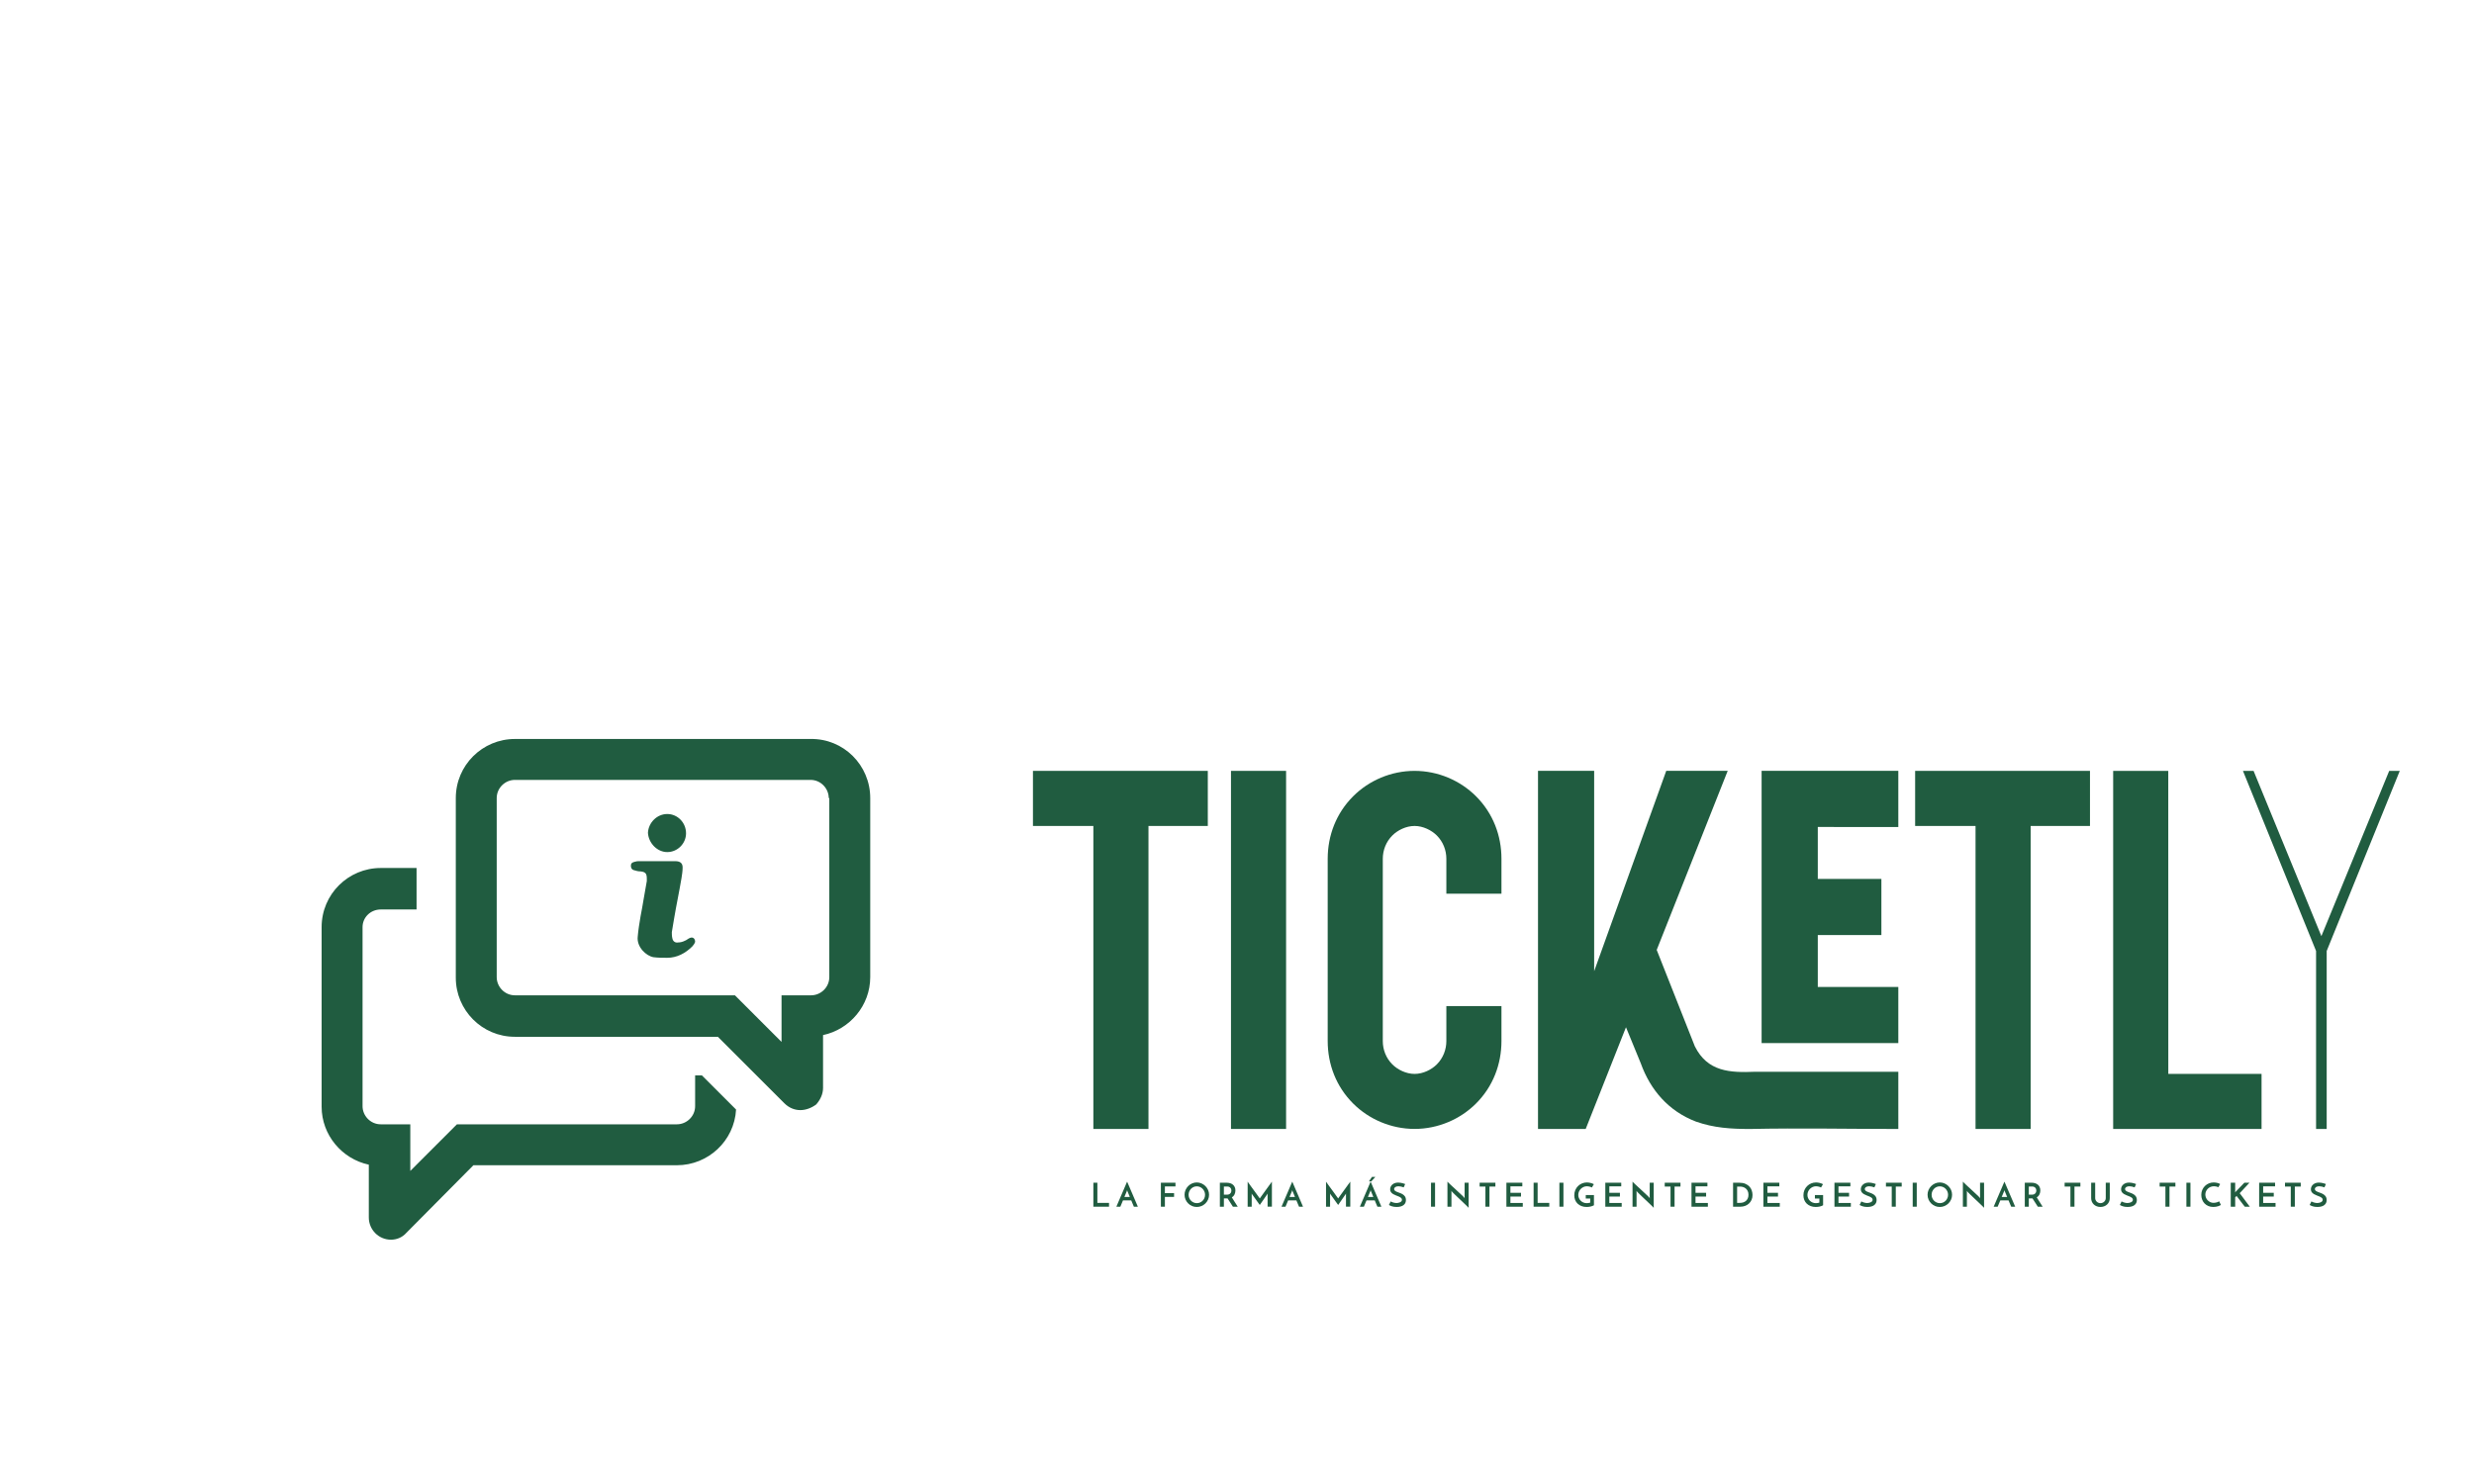
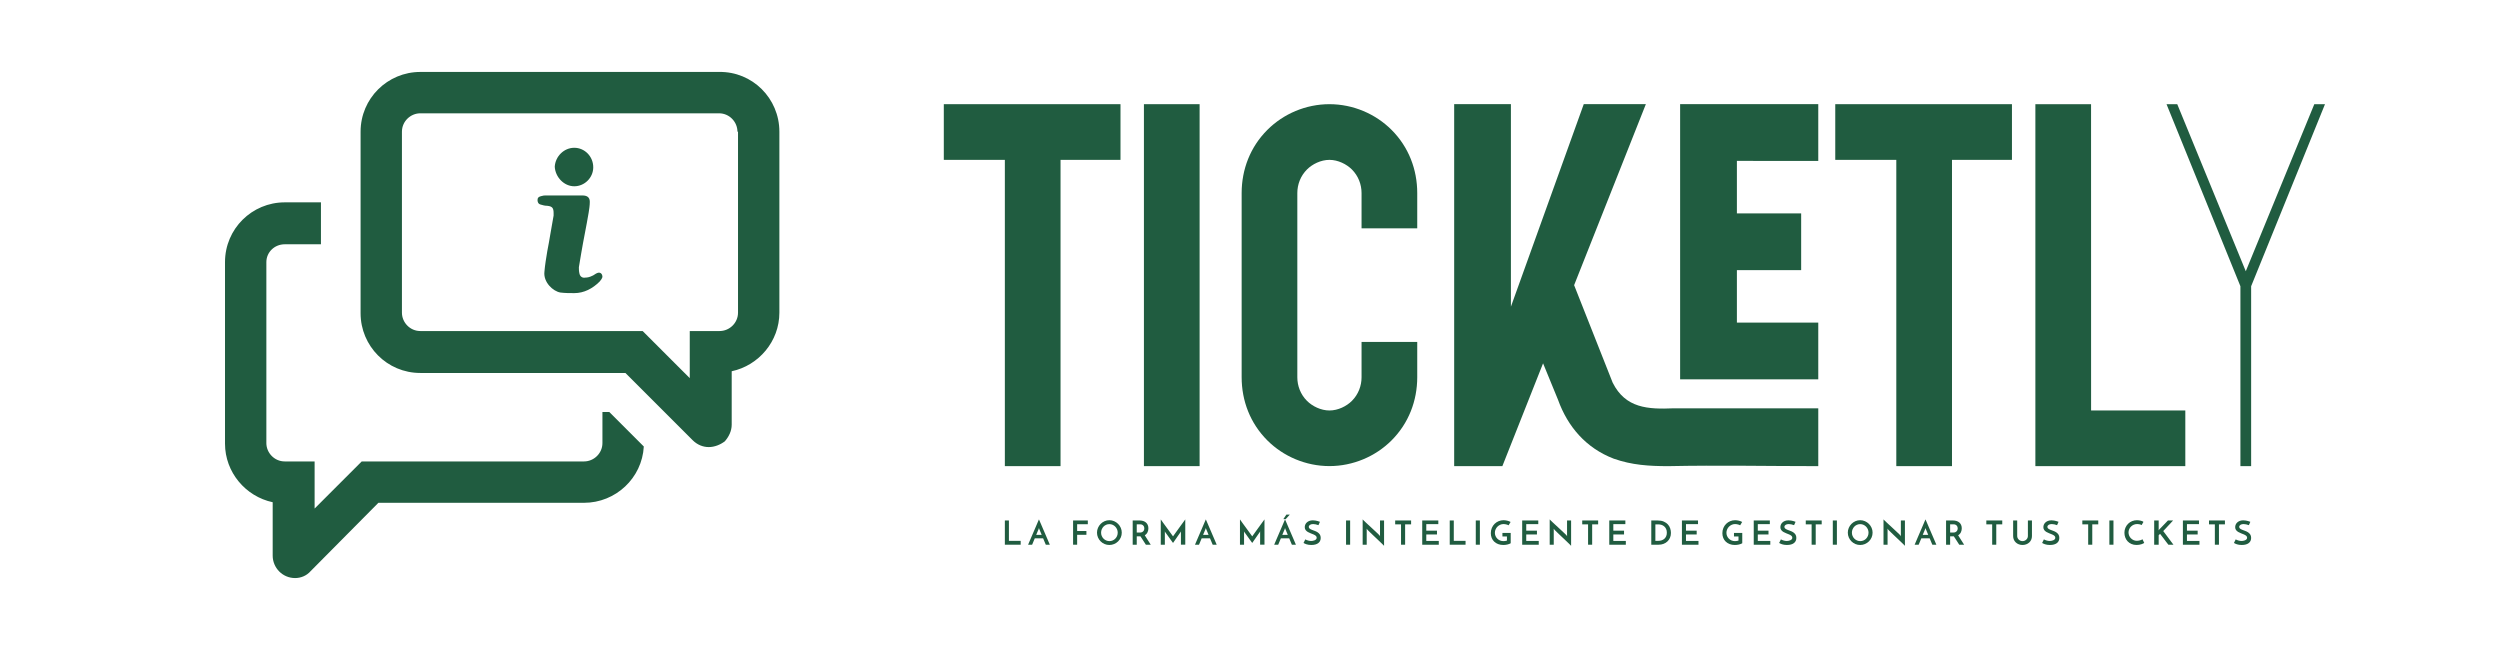
- <svg xmlns="http://www.w3.org/2000/svg" contrastcolor="ffffff" template="Default" presentation="2.5" layouttype="undefined" specialfontid="undefined" id1="955" id2="014" companyname="ticketly" companytagline="La forma más inteligente de gestionar tus tickets" version="1.1" viewBox="0 35 500 300">
+ <svg xmlns="http://www.w3.org/2000/svg" contrastcolor="ffffff" template="Default" presentation="2.5" layouttype="undefined" specialfontid="undefined" id1="955" id2="014" companyname="ticketly" companytagline="La forma más inteligente de gestionar tus tickets" version="1.1" viewBox="20 170 500 130">
  <g fill="#205c40" fill-rule="none" stroke="none" stroke-width="1" stroke-linecap="butt" stroke-linejoin="miter" stroke-miterlimit="10" stroke-dasharray="" stroke-dashoffset="0" font-family="none" font-weight="none" font-size="none" text-anchor="none" style="mix-blend-mode: normal">
    <g data-paper-data="{&quot;isGlobalGroup&quot;:true,&quot;bounds&quot;:{&quot;x&quot;:64.99999999999999,&quot;y&quot;:184.3869628380868,&quot;width&quot;:420,&quot;height&quot;:101.22607432382642}}">
      <g data-paper-data="{&quot;isSecondaryText&quot;:true}" fill-rule="nonzero">
        <path d="M220.971,278.942v-4.848h0.811v4.077h2.354v0.771z" data-paper-data="{&quot;glyphName&quot;:&quot;L&quot;,&quot;glyphIndex&quot;:0,&quot;firstGlyphOfWord&quot;:true,&quot;word&quot;:1}" />
        <path d="M229.159,278.942c-0.013,-0.031 -0.037,-0.086 -0.07,-0.166c-0.033,-0.08 -0.074,-0.177 -0.123,-0.293c-0.049,-0.115 -0.102,-0.243 -0.16,-0.382c-0.058,-0.14 -0.117,-0.285 -0.18,-0.436h-1.669l-0.532,1.277h-0.805c0.018,-0.04 0.06,-0.139 0.126,-0.296c0.067,-0.157 0.15,-0.352 0.249,-0.585c0.1,-0.233 0.211,-0.492 0.333,-0.778c0.122,-0.286 0.247,-0.577 0.376,-0.874c0.129,-0.297 0.254,-0.589 0.376,-0.874c0.122,-0.286 0.233,-0.545 0.333,-0.778c0.1,-0.233 0.183,-0.428 0.249,-0.585c0.067,-0.157 0.109,-0.256 0.126,-0.296c0.018,0.04 0.061,0.139 0.13,0.296c0.069,0.157 0.153,0.352 0.253,0.585c0.1,0.233 0.211,0.492 0.333,0.778c0.122,0.286 0.247,0.577 0.376,0.874c0.129,0.297 0.254,0.589 0.376,0.874c0.122,0.286 0.233,0.545 0.333,0.778c0.1,0.233 0.183,0.428 0.249,0.585c0.067,0.157 0.109,0.256 0.126,0.296zM227.237,276.98h1.104l-0.479,-1.157c-0.004,-0.004 -0.016,-0.034 -0.033,-0.09c-0.018,-0.055 -0.031,-0.105 -0.04,-0.15c-0.009,0.044 -0.022,0.094 -0.04,0.15c-0.018,0.055 -0.027,0.085 -0.027,0.09z" data-paper-data="{&quot;glyphName&quot;:&quot;A&quot;,&quot;glyphIndex&quot;:1,&quot;lastGlyphOfWord&quot;:true,&quot;word&quot;:1}" />
        <path d="M234.617,278.942v-4.848h2.946v0.751h-2.135v1.357h1.855v0.758h-1.855v1.982z" data-paper-data="{&quot;glyphName&quot;:&quot;F&quot;,&quot;glyphIndex&quot;:2,&quot;firstGlyphOfWord&quot;:true,&quot;word&quot;:2}" />
        <path d="M239.4,276.528c0,-0.337 0.065,-0.656 0.196,-0.958c0.131,-0.301 0.308,-0.565 0.532,-0.791c0.224,-0.226 0.485,-0.406 0.785,-0.539c0.299,-0.133 0.62,-0.2 0.961,-0.2c0.337,0 0.656,0.067 0.958,0.2c0.301,0.133 0.565,0.313 0.791,0.539c0.226,0.226 0.405,0.49 0.535,0.791c0.131,0.301 0.196,0.621 0.196,0.958c0,0.341 -0.065,0.662 -0.196,0.961c-0.131,0.299 -0.309,0.561 -0.535,0.785c-0.226,0.224 -0.49,0.4 -0.791,0.529c-0.301,0.129 -0.621,0.193 -0.958,0.193c-0.341,0 -0.662,-0.064 -0.961,-0.193c-0.299,-0.129 -0.561,-0.305 -0.785,-0.529c-0.224,-0.224 -0.401,-0.485 -0.532,-0.785c-0.131,-0.299 -0.196,-0.62 -0.196,-0.961zM240.218,276.528c0,0.235 0.043,0.456 0.13,0.662c0.086,0.206 0.206,0.386 0.359,0.539c0.153,0.153 0.33,0.274 0.532,0.362c0.202,0.089 0.42,0.133 0.655,0.133c0.226,0 0.44,-0.044 0.642,-0.133c0.202,-0.089 0.377,-0.209 0.525,-0.362c0.149,-0.153 0.266,-0.333 0.352,-0.539c0.086,-0.206 0.13,-0.427 0.13,-0.662c0,-0.235 -0.044,-0.456 -0.133,-0.662c-0.089,-0.206 -0.208,-0.387 -0.359,-0.542c-0.151,-0.155 -0.327,-0.277 -0.529,-0.366c-0.202,-0.089 -0.418,-0.133 -0.648,-0.133c-0.231,0 -0.447,0.044 -0.648,0.133c-0.202,0.089 -0.377,0.211 -0.525,0.366c-0.149,0.155 -0.266,0.336 -0.352,0.542c-0.086,0.206 -0.13,0.427 -0.13,0.662z" data-paper-data="{&quot;glyphName&quot;:&quot;O&quot;,&quot;glyphIndex&quot;:3,&quot;word&quot;:2}" />
        <path d="M246.538,278.942v-4.848h1.37c0.266,0 0.509,0.035 0.728,0.106c0.219,0.071 0.406,0.173 0.559,0.306c0.153,0.133 0.272,0.297 0.356,0.492c0.084,0.195 0.126,0.415 0.126,0.658c0,0.133 -0.013,0.266 -0.04,0.399c-0.027,0.133 -0.069,0.262 -0.126,0.386c-0.058,0.124 -0.133,0.238 -0.226,0.342c-0.093,0.104 -0.204,0.194 -0.333,0.269c0.098,0.155 0.193,0.307 0.286,0.456c0.093,0.149 0.187,0.298 0.283,0.449c0.095,0.151 0.194,0.306 0.296,0.466c0.102,0.16 0.213,0.333 0.333,0.519h-0.978c-0.2,-0.31 -0.388,-0.604 -0.565,-0.881c-0.177,-0.277 -0.348,-0.54 -0.512,-0.788h-0.067h-0.678v1.669zM247.349,276.508h0.652c0.168,0 0.308,-0.029 0.419,-0.086c0.111,-0.058 0.2,-0.127 0.266,-0.209c0.067,-0.082 0.113,-0.171 0.14,-0.266c0.027,-0.095 0.04,-0.183 0.04,-0.263c0,-0.075 -0.012,-0.161 -0.037,-0.256c-0.024,-0.095 -0.069,-0.185 -0.133,-0.269c-0.064,-0.084 -0.152,-0.155 -0.263,-0.213c-0.111,-0.058 -0.253,-0.086 -0.426,-0.086h-0.658z" data-paper-data="{&quot;glyphName&quot;:&quot;R&quot;,&quot;glyphIndex&quot;:4,&quot;word&quot;:2}" />
        <path d="M252.153,273.881c0.022,0.031 0.071,0.101 0.146,0.209c0.075,0.109 0.17,0.242 0.283,0.399c0.113,0.157 0.239,0.331 0.379,0.522c0.14,0.191 0.282,0.385 0.426,0.582c0.144,0.197 0.285,0.39 0.422,0.579c0.137,0.188 0.262,0.36 0.372,0.515c0.111,0.155 0.205,0.285 0.283,0.389c0.078,0.104 0.125,0.17 0.143,0.196c0.009,-0.013 0.049,-0.07 0.12,-0.17c0.071,-0.1 0.161,-0.225 0.269,-0.376c0.109,-0.151 0.232,-0.323 0.369,-0.515c0.137,-0.193 0.279,-0.389 0.426,-0.589c0.146,-0.2 0.289,-0.397 0.429,-0.592c0.14,-0.195 0.268,-0.372 0.386,-0.532c0.117,-0.16 0.216,-0.295 0.296,-0.406c0.08,-0.111 0.131,-0.182 0.153,-0.213v5.061h-0.871v-2.474c0,-0.035 0.004,-0.073 0.013,-0.113c0.009,-0.04 0.013,-0.064 0.013,-0.073l-1.603,2.308c-0.022,-0.027 -0.076,-0.1 -0.163,-0.219c-0.086,-0.12 -0.19,-0.262 -0.309,-0.426c-0.12,-0.164 -0.246,-0.34 -0.379,-0.529c-0.133,-0.188 -0.258,-0.364 -0.376,-0.525c-0.117,-0.162 -0.217,-0.299 -0.299,-0.412c-0.082,-0.113 -0.127,-0.178 -0.136,-0.196c0,0.009 0.004,0.033 0.013,0.073c0.009,0.04 0.013,0.078 0.013,0.113v2.474h-0.818z" data-paper-data="{&quot;glyphName&quot;:&quot;M&quot;,&quot;glyphIndex&quot;:5,&quot;word&quot;:2}" />
        <path d="M262.536,278.942c-0.013,-0.031 -0.037,-0.086 -0.07,-0.166c-0.033,-0.08 -0.074,-0.177 -0.123,-0.293c-0.049,-0.115 -0.102,-0.243 -0.16,-0.382c-0.058,-0.14 -0.117,-0.285 -0.18,-0.436h-1.669l-0.532,1.277h-0.805c0.018,-0.04 0.06,-0.139 0.126,-0.296c0.067,-0.157 0.15,-0.352 0.249,-0.585c0.1,-0.233 0.211,-0.492 0.333,-0.778c0.122,-0.286 0.247,-0.577 0.376,-0.874c0.129,-0.297 0.254,-0.589 0.376,-0.874c0.122,-0.286 0.233,-0.545 0.333,-0.778c0.1,-0.233 0.183,-0.428 0.249,-0.585c0.067,-0.157 0.109,-0.256 0.126,-0.296c0.018,0.04 0.061,0.139 0.13,0.296c0.069,0.157 0.153,0.352 0.253,0.585c0.1,0.233 0.211,0.492 0.333,0.778c0.122,0.286 0.247,0.577 0.376,0.874c0.129,0.297 0.254,0.589 0.376,0.874c0.122,0.286 0.233,0.545 0.333,0.778c0.1,0.233 0.183,0.428 0.249,0.585c0.067,0.157 0.109,0.256 0.126,0.296zM260.614,276.98h1.104l-0.479,-1.157c-0.004,-0.004 -0.016,-0.034 -0.033,-0.09c-0.018,-0.055 -0.031,-0.105 -0.04,-0.15c-0.009,0.044 -0.022,0.094 -0.04,0.15c-0.018,0.055 -0.027,0.085 -0.027,0.09z" data-paper-data="{&quot;glyphName&quot;:&quot;A&quot;,&quot;glyphIndex&quot;:6,&quot;lastGlyphOfWord&quot;:true,&quot;word&quot;:2}" />
        <path d="M267.993,273.881c0.022,0.031 0.071,0.101 0.146,0.209c0.075,0.109 0.17,0.242 0.283,0.399c0.113,0.157 0.239,0.331 0.379,0.522c0.14,0.191 0.282,0.385 0.426,0.582c0.144,0.197 0.285,0.39 0.422,0.579c0.137,0.188 0.262,0.36 0.372,0.515c0.111,0.155 0.205,0.285 0.283,0.389c0.078,0.104 0.125,0.17 0.143,0.196c0.009,-0.013 0.049,-0.07 0.12,-0.17c0.071,-0.1 0.161,-0.225 0.269,-0.376c0.109,-0.151 0.232,-0.323 0.369,-0.515c0.137,-0.193 0.279,-0.389 0.426,-0.589c0.146,-0.2 0.289,-0.397 0.429,-0.592c0.14,-0.195 0.268,-0.372 0.386,-0.532c0.117,-0.16 0.216,-0.295 0.296,-0.406c0.08,-0.111 0.131,-0.182 0.153,-0.213v5.061h-0.871v-2.474c0,-0.035 0.004,-0.073 0.013,-0.113c0.009,-0.04 0.013,-0.064 0.013,-0.073l-1.603,2.308c-0.022,-0.027 -0.076,-0.1 -0.163,-0.219c-0.086,-0.12 -0.19,-0.262 -0.309,-0.426c-0.12,-0.164 -0.246,-0.34 -0.379,-0.529c-0.133,-0.188 -0.258,-0.364 -0.376,-0.525c-0.117,-0.162 -0.217,-0.299 -0.299,-0.412c-0.082,-0.113 -0.127,-0.178 -0.136,-0.196c0,0.009 0.004,0.033 0.013,0.073c0.009,0.04 0.013,0.078 0.013,0.113v2.474h-0.818z" data-paper-data="{&quot;glyphName&quot;:&quot;M&quot;,&quot;glyphIndex&quot;:7,&quot;firstGlyphOfWord&quot;:true,&quot;word&quot;:3}" />
        <path d="M279.181,278.942c-0.018,-0.04 -0.06,-0.139 -0.126,-0.296c-0.067,-0.157 -0.15,-0.352 -0.249,-0.585c-0.1,-0.233 -0.211,-0.492 -0.333,-0.778c-0.122,-0.286 -0.247,-0.577 -0.376,-0.874c-0.129,-0.297 -0.254,-0.589 -0.376,-0.874c-0.122,-0.286 -0.233,-0.545 -0.333,-0.778c-0.1,-0.233 -0.184,-0.428 -0.253,-0.585c-0.069,-0.157 -0.112,-0.256 -0.13,-0.296c-0.018,0.04 -0.06,0.139 -0.126,0.296c-0.067,0.157 -0.15,0.352 -0.249,0.585c-0.1,0.233 -0.211,0.492 -0.333,0.778c-0.122,0.286 -0.247,0.577 -0.376,0.874c-0.129,0.297 -0.254,0.589 -0.376,0.874c-0.122,0.286 -0.233,0.545 -0.333,0.778c-0.1,0.233 -0.183,0.428 -0.249,0.585c-0.067,0.157 -0.109,0.256 -0.126,0.296h0.805l0.532,-1.277h1.669c0.062,0.151 0.122,0.296 0.18,0.436c0.058,0.14 0.111,0.267 0.16,0.382c0.049,0.115 0.09,0.213 0.123,0.293c0.033,0.08 0.057,0.135 0.07,0.166zM276.94,275.823c0,-0.004 0.009,-0.034 0.027,-0.09c0.018,-0.055 0.031,-0.105 0.04,-0.15c0.009,0.044 0.022,0.094 0.04,0.15c0.018,0.055 0.029,0.085 0.033,0.09l0.479,1.157h-1.104zM276.667,273.821c0.102,-0.146 0.203,-0.295 0.303,-0.446c0.1,-0.151 0.201,-0.301 0.303,-0.452h0.685c-0.133,0.151 -0.268,0.301 -0.406,0.452c-0.137,0.151 -0.275,0.299 -0.412,0.446z" data-paper-data="{&quot;glyphName&quot;:&quot;Á&quot;,&quot;glyphIndex&quot;:8,&quot;word&quot;:3}" />
        <path d="M283.985,274.367l-0.293,0.665c-0.186,-0.067 -0.37,-0.12 -0.552,-0.16c-0.182,-0.04 -0.35,-0.06 -0.505,-0.06c-0.27,0 -0.484,0.053 -0.642,0.16c-0.157,0.106 -0.236,0.242 -0.236,0.406c0,0.142 0.059,0.257 0.176,0.346c0.117,0.089 0.265,0.168 0.442,0.239c0.177,0.071 0.369,0.143 0.575,0.216c0.206,0.073 0.398,0.167 0.575,0.283c0.177,0.115 0.325,0.262 0.442,0.439c0.117,0.177 0.176,0.403 0.176,0.678c0,0.213 -0.039,0.406 -0.116,0.579c-0.078,0.173 -0.194,0.321 -0.349,0.446c-0.155,0.124 -0.351,0.221 -0.589,0.289c-0.237,0.069 -0.515,0.103 -0.835,0.103c-0.195,0 -0.372,-0.013 -0.532,-0.04c-0.16,-0.027 -0.303,-0.06 -0.429,-0.1c-0.126,-0.04 -0.238,-0.083 -0.336,-0.13c-0.098,-0.047 -0.182,-0.092 -0.253,-0.136l0.352,-0.712c0.186,0.102 0.386,0.181 0.599,0.236c0.213,0.055 0.401,0.083 0.565,0.083c0.08,0 0.183,-0.009 0.309,-0.027c0.126,-0.018 0.249,-0.051 0.369,-0.1c0.12,-0.049 0.223,-0.115 0.309,-0.2c0.086,-0.084 0.13,-0.193 0.13,-0.326c0,-0.155 -0.059,-0.283 -0.176,-0.382c-0.117,-0.1 -0.265,-0.188 -0.442,-0.266c-0.177,-0.078 -0.369,-0.154 -0.575,-0.229c-0.206,-0.075 -0.398,-0.165 -0.575,-0.269c-0.177,-0.104 -0.325,-0.233 -0.442,-0.386c-0.117,-0.153 -0.176,-0.347 -0.176,-0.582c0,-0.168 0.033,-0.334 0.1,-0.495c0.067,-0.162 0.167,-0.307 0.303,-0.436c0.135,-0.129 0.304,-0.233 0.505,-0.313c0.202,-0.08 0.44,-0.12 0.715,-0.12c0.173,0 0.34,0.014 0.502,0.043c0.162,0.029 0.307,0.061 0.436,0.096c0.129,0.035 0.235,0.07 0.319,0.103c0.084,0.033 0.135,0.052 0.153,0.057z" data-paper-data="{&quot;glyphName&quot;:&quot;S&quot;,&quot;glyphIndex&quot;:9,&quot;lastGlyphOfWord&quot;:true,&quot;word&quot;:3}" />
        <path d="M289.209,274.094h0.818v4.848h-0.818z" data-paper-data="{&quot;glyphName&quot;:&quot;I&quot;,&quot;glyphIndex&quot;:10,&quot;firstGlyphOfWord&quot;:true,&quot;word&quot;:4}" />
        <path d="M296.813,274.094v5.074c-0.031,-0.04 -0.1,-0.113 -0.206,-0.219c-0.106,-0.106 -0.237,-0.234 -0.392,-0.382c-0.155,-0.149 -0.327,-0.313 -0.515,-0.492c-0.188,-0.18 -0.38,-0.361 -0.575,-0.545c-0.195,-0.184 -0.386,-0.365 -0.572,-0.542c-0.186,-0.177 -0.356,-0.34 -0.509,-0.489c-0.153,-0.149 -0.282,-0.275 -0.386,-0.379c-0.104,-0.104 -0.172,-0.176 -0.203,-0.216c-0.004,-0.009 -0.022,-0.032 -0.053,-0.07c-0.031,-0.038 -0.058,-0.072 -0.08,-0.103l0.02,0.213v2.999h-0.811v-5.067c0.031,0.04 0.1,0.112 0.206,0.216c0.106,0.104 0.237,0.229 0.392,0.376c0.155,0.146 0.327,0.306 0.515,0.479c0.188,0.173 0.38,0.349 0.575,0.529c0.195,0.18 0.386,0.357 0.572,0.532c0.186,0.175 0.357,0.335 0.512,0.479c0.155,0.144 0.285,0.267 0.389,0.369c0.104,0.102 0.172,0.173 0.203,0.213l0.126,0.186l-0.02,-0.226v-2.933z" data-paper-data="{&quot;glyphName&quot;:&quot;N&quot;,&quot;glyphIndex&quot;:11,&quot;word&quot;:4}" />
        <path d="M302.221,274.094v0.778h-1.197v4.07h-0.818v-4.07h-1.17v-0.778z" data-paper-data="{&quot;glyphName&quot;:&quot;T&quot;,&quot;glyphIndex&quot;:12,&quot;word&quot;:4}" />
        <path d="M304.445,278.942v-4.848h3.219v0.738h-2.407v1.303h2.141v0.758h-2.141v1.29h2.5v0.758z" data-paper-data="{&quot;glyphName&quot;:&quot;E&quot;,&quot;glyphIndex&quot;:13,&quot;word&quot;:4}" />
        <path d="M309.946,278.942v-4.848h0.811v4.077h2.354v0.771z" data-paper-data="{&quot;glyphName&quot;:&quot;L&quot;,&quot;glyphIndex&quot;:14,&quot;word&quot;:4}" />
        <path d="M315.156,274.094h0.818v4.848h-0.818z" data-paper-data="{&quot;glyphName&quot;:&quot;I&quot;,&quot;glyphIndex&quot;:15,&quot;word&quot;:4}" />
        <path d="M322.141,276.588v2.062c-0.186,0.111 -0.411,0.196 -0.675,0.256c-0.264,0.06 -0.533,0.09 -0.808,0.09c-0.381,0 -0.726,-0.06 -1.034,-0.18c-0.308,-0.12 -0.571,-0.284 -0.788,-0.492c-0.217,-0.208 -0.383,-0.457 -0.499,-0.745c-0.115,-0.288 -0.173,-0.603 -0.173,-0.944c0,-0.386 0.069,-0.737 0.206,-1.054c0.137,-0.317 0.323,-0.59 0.555,-0.818c0.233,-0.228 0.503,-0.406 0.811,-0.532c0.308,-0.126 0.633,-0.19 0.974,-0.19c0.115,0 0.236,0.008 0.362,0.023c0.126,0.016 0.252,0.039 0.376,0.07c0.124,0.031 0.244,0.068 0.359,0.11c0.115,0.042 0.219,0.092 0.313,0.15l-0.399,0.665c-0.062,-0.04 -0.136,-0.074 -0.223,-0.103c-0.086,-0.029 -0.176,-0.054 -0.269,-0.076c-0.093,-0.022 -0.185,-0.039 -0.276,-0.05c-0.091,-0.011 -0.176,-0.017 -0.256,-0.017c-0.226,0 -0.442,0.045 -0.648,0.136c-0.206,0.091 -0.389,0.214 -0.549,0.369c-0.16,0.155 -0.287,0.34 -0.382,0.555c-0.095,0.215 -0.143,0.444 -0.143,0.688c0,0.222 0.042,0.432 0.126,0.632c0.084,0.2 0.202,0.376 0.352,0.529c0.151,0.153 0.33,0.275 0.539,0.366c0.208,0.091 0.437,0.136 0.685,0.136c0.089,0 0.2,-0.008 0.333,-0.023c0.133,-0.016 0.259,-0.043 0.379,-0.083v-0.825h-0.904v-0.705z" data-paper-data="{&quot;glyphName&quot;:&quot;G&quot;,&quot;glyphIndex&quot;:16,&quot;word&quot;:4}" />
        <path d="M324.437,278.942v-4.848h3.219v0.738h-2.407v1.303h2.141v0.758h-2.141v1.29h2.5v0.758z" data-paper-data="{&quot;glyphName&quot;:&quot;E&quot;,&quot;glyphIndex&quot;:17,&quot;word&quot;:4}" />
        <path d="M334.221,274.094v5.074c-0.031,-0.04 -0.1,-0.113 -0.206,-0.219c-0.106,-0.106 -0.237,-0.234 -0.392,-0.382c-0.155,-0.149 -0.327,-0.313 -0.515,-0.492c-0.188,-0.18 -0.38,-0.361 -0.575,-0.545c-0.195,-0.184 -0.386,-0.365 -0.572,-0.542c-0.186,-0.177 -0.356,-0.34 -0.509,-0.489c-0.153,-0.149 -0.282,-0.275 -0.386,-0.379c-0.104,-0.104 -0.172,-0.176 -0.203,-0.216c-0.004,-0.009 -0.022,-0.032 -0.053,-0.07c-0.031,-0.038 -0.058,-0.072 -0.08,-0.103l0.02,0.213v2.999h-0.811v-5.067c0.031,0.04 0.1,0.112 0.206,0.216c0.106,0.104 0.237,0.229 0.392,0.376c0.155,0.146 0.327,0.306 0.515,0.479c0.188,0.173 0.38,0.349 0.575,0.529c0.195,0.18 0.386,0.357 0.572,0.532c0.186,0.175 0.357,0.335 0.512,0.479c0.155,0.144 0.285,0.267 0.389,0.369c0.104,0.102 0.172,0.173 0.203,0.213l0.126,0.186l-0.02,-0.226v-2.933z" data-paper-data="{&quot;glyphName&quot;:&quot;N&quot;,&quot;glyphIndex&quot;:18,&quot;word&quot;:4}" />
        <path d="M339.63,274.094v0.778h-1.197v4.07h-0.818v-4.07h-1.17v-0.778z" data-paper-data="{&quot;glyphName&quot;:&quot;T&quot;,&quot;glyphIndex&quot;:19,&quot;word&quot;:4}" />
        <path d="M341.854,278.942v-4.848h3.219v0.738h-2.407v1.303h2.141v0.758h-2.141v1.29h2.5v0.758z" data-paper-data="{&quot;glyphName&quot;:&quot;E&quot;,&quot;glyphIndex&quot;:20,&quot;lastGlyphOfWord&quot;:true,&quot;word&quot;:4}" />
        <path d="M350.257,274.094h1.257c0.488,0 0.901,0.074 1.24,0.223c0.339,0.149 0.615,0.34 0.828,0.575c0.213,0.235 0.367,0.502 0.462,0.801c0.095,0.299 0.143,0.597 0.143,0.894c0,0.364 -0.065,0.691 -0.196,0.981c-0.131,0.29 -0.307,0.538 -0.529,0.741c-0.222,0.204 -0.48,0.36 -0.775,0.469c-0.295,0.109 -0.606,0.163 -0.934,0.163h-1.496zM351.627,278.171c0.253,0 0.485,-0.035 0.698,-0.106c0.213,-0.071 0.397,-0.176 0.552,-0.316c0.155,-0.14 0.276,-0.31 0.362,-0.512c0.086,-0.202 0.13,-0.436 0.13,-0.702c0,-0.301 -0.052,-0.557 -0.156,-0.768c-0.104,-0.211 -0.236,-0.381 -0.396,-0.512c-0.16,-0.131 -0.337,-0.226 -0.532,-0.286c-0.195,-0.06 -0.381,-0.09 -0.559,-0.09h-0.652v3.292z" data-paper-data="{&quot;glyphName&quot;:&quot;D&quot;,&quot;glyphIndex&quot;:21,&quot;firstGlyphOfWord&quot;:true,&quot;word&quot;:5}" />
        <path d="M356.384,278.942v-4.848h3.219v0.738h-2.407v1.303h2.141v0.758h-2.141v1.29h2.5v0.758z" data-paper-data="{&quot;glyphName&quot;:&quot;E&quot;,&quot;glyphIndex&quot;:22,&quot;lastGlyphOfWord&quot;:true,&quot;word&quot;:5}" />
        <path d="M368.452,276.588v2.062c-0.186,0.111 -0.411,0.196 -0.675,0.256c-0.264,0.06 -0.533,0.09 -0.808,0.09c-0.381,0 -0.726,-0.06 -1.034,-0.18c-0.308,-0.12 -0.571,-0.284 -0.788,-0.492c-0.217,-0.208 -0.383,-0.457 -0.499,-0.745c-0.115,-0.288 -0.173,-0.603 -0.173,-0.944c0,-0.386 0.069,-0.737 0.206,-1.054c0.137,-0.317 0.323,-0.59 0.555,-0.818c0.233,-0.228 0.503,-0.406 0.811,-0.532c0.308,-0.126 0.633,-0.19 0.974,-0.19c0.115,0 0.236,0.008 0.362,0.023c0.126,0.016 0.252,0.039 0.376,0.07c0.124,0.031 0.244,0.068 0.359,0.11c0.115,0.042 0.219,0.092 0.313,0.15l-0.399,0.665c-0.062,-0.04 -0.136,-0.074 -0.223,-0.103c-0.086,-0.029 -0.176,-0.054 -0.269,-0.076c-0.093,-0.022 -0.185,-0.039 -0.276,-0.05c-0.091,-0.011 -0.176,-0.017 -0.256,-0.017c-0.226,0 -0.442,0.045 -0.648,0.136c-0.206,0.091 -0.389,0.214 -0.549,0.369c-0.16,0.155 -0.287,0.34 -0.382,0.555c-0.095,0.215 -0.143,0.444 -0.143,0.688c0,0.222 0.042,0.432 0.126,0.632c0.084,0.2 0.202,0.376 0.352,0.529c0.151,0.153 0.33,0.275 0.539,0.366c0.208,0.091 0.437,0.136 0.685,0.136c0.089,0 0.2,-0.008 0.333,-0.023c0.133,-0.016 0.259,-0.043 0.379,-0.083v-0.825h-0.904v-0.705z" data-paper-data="{&quot;glyphName&quot;:&quot;G&quot;,&quot;glyphIndex&quot;:23,&quot;firstGlyphOfWord&quot;:true,&quot;word&quot;:6}" />
        <path d="M370.748,278.942v-4.848h3.219v0.738h-2.407v1.303h2.141v0.758h-2.141v1.29h2.5v0.758z" data-paper-data="{&quot;glyphName&quot;:&quot;E&quot;,&quot;glyphIndex&quot;:24,&quot;word&quot;:6}" />
        <path d="M379.11,274.367l-0.293,0.665c-0.186,-0.067 -0.37,-0.12 -0.552,-0.16c-0.182,-0.04 -0.35,-0.06 -0.505,-0.06c-0.27,0 -0.484,0.053 -0.642,0.16c-0.157,0.106 -0.236,0.242 -0.236,0.406c0,0.142 0.059,0.257 0.176,0.346c0.117,0.089 0.265,0.168 0.442,0.239c0.177,0.071 0.369,0.143 0.575,0.216c0.206,0.073 0.398,0.167 0.575,0.283c0.177,0.115 0.325,0.262 0.442,0.439c0.117,0.177 0.176,0.403 0.176,0.678c0,0.213 -0.039,0.406 -0.116,0.579c-0.078,0.173 -0.194,0.321 -0.349,0.446c-0.155,0.124 -0.351,0.221 -0.589,0.289c-0.237,0.069 -0.515,0.103 -0.835,0.103c-0.195,0 -0.372,-0.013 -0.532,-0.04c-0.16,-0.027 -0.303,-0.06 -0.429,-0.1c-0.126,-0.04 -0.238,-0.083 -0.336,-0.13c-0.098,-0.047 -0.182,-0.092 -0.253,-0.136l0.352,-0.712c0.186,0.102 0.386,0.181 0.599,0.236c0.213,0.055 0.401,0.083 0.565,0.083c0.08,0 0.183,-0.009 0.309,-0.027c0.126,-0.018 0.249,-0.051 0.369,-0.1c0.12,-0.049 0.223,-0.115 0.309,-0.2c0.086,-0.084 0.13,-0.193 0.13,-0.326c0,-0.155 -0.059,-0.283 -0.176,-0.382c-0.117,-0.1 -0.265,-0.188 -0.442,-0.266c-0.177,-0.078 -0.369,-0.154 -0.575,-0.229c-0.206,-0.075 -0.398,-0.165 -0.575,-0.269c-0.177,-0.104 -0.325,-0.233 -0.442,-0.386c-0.117,-0.153 -0.176,-0.347 -0.176,-0.582c0,-0.168 0.033,-0.334 0.1,-0.495c0.067,-0.162 0.167,-0.307 0.303,-0.436c0.135,-0.129 0.304,-0.233 0.505,-0.313c0.202,-0.08 0.44,-0.12 0.715,-0.12c0.173,0 0.34,0.014 0.502,0.043c0.162,0.029 0.307,0.061 0.436,0.096c0.129,0.035 0.235,0.07 0.319,0.103c0.084,0.033 0.135,0.052 0.153,0.057z" data-paper-data="{&quot;glyphName&quot;:&quot;S&quot;,&quot;glyphIndex&quot;:25,&quot;word&quot;:6}" />
        <path d="M384.339,274.094v0.778h-1.197v4.07h-0.818v-4.07h-1.17v-0.778z" data-paper-data="{&quot;glyphName&quot;:&quot;T&quot;,&quot;glyphIndex&quot;:26,&quot;word&quot;:6}" />
        <path d="M386.562,274.094h0.818v4.848h-0.818z" data-paper-data="{&quot;glyphName&quot;:&quot;I&quot;,&quot;glyphIndex&quot;:27,&quot;word&quot;:6}" />
        <path d="M389.563,276.528c0,-0.337 0.065,-0.656 0.196,-0.958c0.131,-0.301 0.308,-0.565 0.532,-0.791c0.224,-0.226 0.485,-0.406 0.785,-0.539c0.299,-0.133 0.62,-0.2 0.961,-0.2c0.337,0 0.656,0.067 0.958,0.2c0.301,0.133 0.565,0.313 0.791,0.539c0.226,0.226 0.405,0.49 0.535,0.791c0.131,0.301 0.196,0.621 0.196,0.958c0,0.341 -0.065,0.662 -0.196,0.961c-0.131,0.299 -0.309,0.561 -0.535,0.785c-0.226,0.224 -0.49,0.4 -0.791,0.529c-0.301,0.129 -0.621,0.193 -0.958,0.193c-0.341,0 -0.662,-0.064 -0.961,-0.193c-0.299,-0.129 -0.561,-0.305 -0.785,-0.529c-0.224,-0.224 -0.401,-0.485 -0.532,-0.785c-0.131,-0.299 -0.196,-0.62 -0.196,-0.961zM390.381,276.528c0,0.235 0.043,0.456 0.13,0.662c0.086,0.206 0.206,0.386 0.359,0.539c0.153,0.153 0.33,0.274 0.532,0.362c0.202,0.089 0.42,0.133 0.655,0.133c0.226,0 0.44,-0.044 0.642,-0.133c0.202,-0.089 0.377,-0.209 0.525,-0.362c0.149,-0.153 0.266,-0.333 0.352,-0.539c0.086,-0.206 0.13,-0.427 0.13,-0.662c0,-0.235 -0.044,-0.456 -0.133,-0.662c-0.089,-0.206 -0.208,-0.387 -0.359,-0.542c-0.151,-0.155 -0.327,-0.277 -0.529,-0.366c-0.202,-0.089 -0.418,-0.133 -0.648,-0.133c-0.231,0 -0.447,0.044 -0.648,0.133c-0.202,0.089 -0.377,0.211 -0.525,0.366c-0.149,0.155 -0.266,0.336 -0.352,0.542c-0.086,0.206 -0.13,0.427 -0.13,0.662z" data-paper-data="{&quot;glyphName&quot;:&quot;O&quot;,&quot;glyphIndex&quot;:28,&quot;word&quot;:6}" />
        <path d="M400.984,274.094v5.074c-0.031,-0.04 -0.1,-0.113 -0.206,-0.219c-0.106,-0.106 -0.237,-0.234 -0.392,-0.382c-0.155,-0.149 -0.327,-0.313 -0.515,-0.492c-0.188,-0.18 -0.38,-0.361 -0.575,-0.545c-0.195,-0.184 -0.386,-0.365 -0.572,-0.542c-0.186,-0.177 -0.356,-0.34 -0.509,-0.489c-0.153,-0.149 -0.282,-0.275 -0.386,-0.379c-0.104,-0.104 -0.172,-0.176 -0.203,-0.216c-0.004,-0.009 -0.022,-0.032 -0.053,-0.07c-0.031,-0.038 -0.058,-0.072 -0.08,-0.103l0.02,0.213v2.999h-0.811v-5.067c0.031,0.04 0.1,0.112 0.206,0.216c0.106,0.104 0.237,0.229 0.392,0.376c0.155,0.146 0.327,0.306 0.515,0.479c0.188,0.173 0.38,0.349 0.575,0.529c0.195,0.18 0.386,0.357 0.572,0.532c0.186,0.175 0.357,0.335 0.512,0.479c0.155,0.144 0.285,0.267 0.389,0.369c0.104,0.102 0.172,0.173 0.203,0.213l0.126,0.186l-0.02,-0.226v-2.933z" data-paper-data="{&quot;glyphName&quot;:&quot;N&quot;,&quot;glyphIndex&quot;:29,&quot;word&quot;:6}" />
        <path d="M406.466,278.942c-0.013,-0.031 -0.037,-0.086 -0.07,-0.166c-0.033,-0.08 -0.074,-0.177 -0.123,-0.293c-0.049,-0.115 -0.102,-0.243 -0.16,-0.382c-0.058,-0.14 -0.117,-0.285 -0.18,-0.436h-1.669l-0.532,1.277h-0.805c0.018,-0.04 0.06,-0.139 0.126,-0.296c0.067,-0.157 0.15,-0.352 0.249,-0.585c0.1,-0.233 0.211,-0.492 0.333,-0.778c0.122,-0.286 0.247,-0.577 0.376,-0.874c0.129,-0.297 0.254,-0.589 0.376,-0.874c0.122,-0.286 0.233,-0.545 0.333,-0.778c0.1,-0.233 0.183,-0.428 0.249,-0.585c0.067,-0.157 0.109,-0.256 0.126,-0.296c0.018,0.04 0.061,0.139 0.13,0.296c0.069,0.157 0.153,0.352 0.253,0.585c0.1,0.233 0.211,0.492 0.333,0.778c0.122,0.286 0.247,0.577 0.376,0.874c0.129,0.297 0.254,0.589 0.376,0.874c0.122,0.286 0.233,0.545 0.333,0.778c0.1,0.233 0.183,0.428 0.249,0.585c0.067,0.157 0.109,0.256 0.126,0.296zM404.544,276.98h1.104l-0.479,-1.157c-0.004,-0.004 -0.016,-0.034 -0.033,-0.09c-0.018,-0.055 -0.031,-0.105 -0.04,-0.15c-0.009,0.044 -0.022,0.094 -0.04,0.15c-0.018,0.055 -0.027,0.085 -0.027,0.09z" data-paper-data="{&quot;glyphName&quot;:&quot;A&quot;,&quot;glyphIndex&quot;:30,&quot;word&quot;:6}" />
        <path d="M409.214,278.942v-4.848h1.37c0.266,0 0.509,0.035 0.728,0.106c0.219,0.071 0.406,0.173 0.559,0.306c0.153,0.133 0.272,0.297 0.356,0.492c0.084,0.195 0.126,0.415 0.126,0.658c0,0.133 -0.013,0.266 -0.04,0.399c-0.027,0.133 -0.069,0.262 -0.126,0.386c-0.058,0.124 -0.133,0.238 -0.226,0.342c-0.093,0.104 -0.204,0.194 -0.333,0.269c0.098,0.155 0.193,0.307 0.286,0.456c0.093,0.149 0.187,0.298 0.283,0.449c0.095,0.151 0.194,0.306 0.296,0.466c0.102,0.16 0.213,0.333 0.333,0.519h-0.978c-0.2,-0.31 -0.388,-0.604 -0.565,-0.881c-0.177,-0.277 -0.348,-0.54 -0.512,-0.788h-0.067h-0.678v1.669zM410.026,276.508h0.652c0.168,0 0.308,-0.029 0.419,-0.086c0.111,-0.058 0.2,-0.127 0.266,-0.209c0.067,-0.082 0.113,-0.171 0.14,-0.266c0.027,-0.095 0.04,-0.183 0.04,-0.263c0,-0.075 -0.012,-0.161 -0.037,-0.256c-0.024,-0.095 -0.069,-0.185 -0.133,-0.269c-0.064,-0.084 -0.152,-0.155 -0.263,-0.213c-0.111,-0.058 -0.253,-0.086 -0.426,-0.086h-0.658z" data-paper-data="{&quot;glyphName&quot;:&quot;R&quot;,&quot;glyphIndex&quot;:31,&quot;lastGlyphOfWord&quot;:true,&quot;word&quot;:6}" />
        <path d="M420.451,274.094v0.778h-1.197v4.07h-0.818v-4.07h-1.17v-0.778z" data-paper-data="{&quot;glyphName&quot;:&quot;T&quot;,&quot;glyphIndex&quot;:32,&quot;firstGlyphOfWord&quot;:true,&quot;word&quot;:7}" />
        <path d="M424.503,278.995c-0.262,0 -0.507,-0.043 -0.735,-0.13c-0.228,-0.086 -0.427,-0.207 -0.595,-0.362c-0.168,-0.155 -0.301,-0.342 -0.399,-0.562c-0.098,-0.219 -0.146,-0.462 -0.146,-0.728v-3.119h0.811v3.099c0,0.142 0.028,0.275 0.083,0.399c0.055,0.124 0.131,0.233 0.226,0.326c0.095,0.093 0.207,0.167 0.336,0.223c0.129,0.055 0.268,0.083 0.419,0.083c0.151,0 0.291,-0.028 0.422,-0.083c0.131,-0.055 0.245,-0.13 0.342,-0.223c0.098,-0.093 0.174,-0.202 0.229,-0.326c0.055,-0.124 0.083,-0.257 0.083,-0.399v-3.099h0.811v3.119c0,0.266 -0.049,0.509 -0.146,0.728c-0.098,0.219 -0.232,0.407 -0.402,0.562c-0.171,0.155 -0.371,0.276 -0.602,0.362c-0.231,0.086 -0.477,0.13 -0.738,0.13z" data-paper-data="{&quot;glyphName&quot;:&quot;U&quot;,&quot;glyphIndex&quot;:33,&quot;word&quot;:7}" />
        <path d="M431.707,274.367l-0.293,0.665c-0.186,-0.067 -0.37,-0.12 -0.552,-0.16c-0.182,-0.04 -0.35,-0.06 -0.505,-0.06c-0.27,0 -0.484,0.053 -0.642,0.16c-0.157,0.106 -0.236,0.242 -0.236,0.406c0,0.142 0.059,0.257 0.176,0.346c0.117,0.089 0.265,0.168 0.442,0.239c0.177,0.071 0.369,0.143 0.575,0.216c0.206,0.073 0.398,0.167 0.575,0.283c0.177,0.115 0.325,0.262 0.442,0.439c0.117,0.177 0.176,0.403 0.176,0.678c0,0.213 -0.039,0.406 -0.116,0.579c-0.078,0.173 -0.194,0.321 -0.349,0.446c-0.155,0.124 -0.351,0.221 -0.589,0.289c-0.237,0.069 -0.515,0.103 -0.835,0.103c-0.195,0 -0.372,-0.013 -0.532,-0.04c-0.16,-0.027 -0.303,-0.06 -0.429,-0.1c-0.126,-0.04 -0.238,-0.083 -0.336,-0.13c-0.098,-0.047 -0.182,-0.092 -0.253,-0.136l0.352,-0.712c0.186,0.102 0.386,0.181 0.599,0.236c0.213,0.055 0.401,0.083 0.565,0.083c0.08,0 0.183,-0.009 0.309,-0.027c0.126,-0.018 0.249,-0.051 0.369,-0.1c0.12,-0.049 0.223,-0.115 0.309,-0.2c0.086,-0.084 0.13,-0.193 0.13,-0.326c0,-0.155 -0.059,-0.283 -0.176,-0.382c-0.117,-0.1 -0.265,-0.188 -0.442,-0.266c-0.177,-0.078 -0.369,-0.154 -0.575,-0.229c-0.206,-0.075 -0.398,-0.165 -0.575,-0.269c-0.177,-0.104 -0.325,-0.233 -0.442,-0.386c-0.117,-0.153 -0.176,-0.347 -0.176,-0.582c0,-0.168 0.033,-0.334 0.1,-0.495c0.067,-0.162 0.167,-0.307 0.303,-0.436c0.135,-0.129 0.304,-0.233 0.505,-0.313c0.202,-0.08 0.44,-0.12 0.715,-0.12c0.173,0 0.34,0.014 0.502,0.043c0.162,0.029 0.307,0.061 0.436,0.096c0.129,0.035 0.235,0.07 0.319,0.103c0.084,0.033 0.135,0.052 0.153,0.057z" data-paper-data="{&quot;glyphName&quot;:&quot;S&quot;,&quot;glyphIndex&quot;:34,&quot;lastGlyphOfWord&quot;:true,&quot;word&quot;:7}" />
        <path d="M439.652,274.094v0.778h-1.197v4.07h-0.818v-4.07h-1.17v-0.778z" data-paper-data="{&quot;glyphName&quot;:&quot;T&quot;,&quot;glyphIndex&quot;:35,&quot;firstGlyphOfWord&quot;:true,&quot;word&quot;:8}" />
        <path d="M441.875,274.094h0.818v4.848h-0.818z" data-paper-data="{&quot;glyphName&quot;:&quot;I&quot;,&quot;glyphIndex&quot;:36,&quot;word&quot;:8}" />
        <path d="M448.847,278.583c-0.053,0.035 -0.127,0.078 -0.223,0.126c-0.095,0.049 -0.208,0.094 -0.339,0.136c-0.131,0.042 -0.278,0.078 -0.442,0.106c-0.164,0.029 -0.339,0.043 -0.525,0.043c-0.381,0 -0.723,-0.065 -1.024,-0.196c-0.301,-0.131 -0.556,-0.307 -0.765,-0.529c-0.208,-0.222 -0.368,-0.481 -0.479,-0.778c-0.111,-0.297 -0.166,-0.61 -0.166,-0.938c0,-0.364 0.067,-0.699 0.2,-1.007c0.133,-0.308 0.314,-0.574 0.542,-0.798c0.228,-0.224 0.494,-0.398 0.798,-0.522c0.304,-0.124 0.628,-0.186 0.974,-0.186c0.133,0 0.267,0.01 0.402,0.03c0.135,0.02 0.263,0.045 0.382,0.076c0.12,0.031 0.225,0.067 0.316,0.106c0.091,0.04 0.156,0.082 0.196,0.126c-0.04,0.062 -0.071,0.113 -0.093,0.153c-0.022,0.04 -0.045,0.081 -0.07,0.123c-0.024,0.042 -0.051,0.09 -0.08,0.143c-0.029,0.053 -0.07,0.126 -0.123,0.219c-0.053,-0.035 -0.117,-0.067 -0.193,-0.093c-0.075,-0.027 -0.154,-0.048 -0.236,-0.063c-0.082,-0.016 -0.165,-0.028 -0.249,-0.037c-0.084,-0.009 -0.16,-0.013 -0.226,-0.013c-0.248,0 -0.478,0.047 -0.688,0.14c-0.211,0.093 -0.392,0.216 -0.545,0.369c-0.153,0.153 -0.273,0.331 -0.359,0.535c-0.086,0.204 -0.13,0.415 -0.13,0.632c0,0.213 0.041,0.42 0.123,0.622c0.082,0.202 0.197,0.38 0.346,0.535c0.149,0.155 0.325,0.28 0.529,0.376c0.204,0.095 0.43,0.143 0.678,0.143c0.142,0 0.279,-0.014 0.412,-0.043c0.133,-0.029 0.25,-0.061 0.352,-0.096c0.102,-0.035 0.185,-0.071 0.249,-0.106c0.064,-0.035 0.099,-0.06 0.103,-0.073z" data-paper-data="{&quot;glyphName&quot;:&quot;C&quot;,&quot;glyphIndex&quot;:37,&quot;word&quot;:8}" />
        <path d="M453.677,278.942c-0.155,-0.191 -0.299,-0.375 -0.432,-0.552c-0.133,-0.177 -0.266,-0.354 -0.399,-0.529c-0.133,-0.175 -0.267,-0.352 -0.402,-0.532c-0.135,-0.18 -0.278,-0.367 -0.429,-0.562c-0.049,0.053 -0.095,0.101 -0.14,0.143c-0.044,0.042 -0.091,0.085 -0.14,0.13v1.902h-0.898v-4.848h0.898v1.742c0,0.035 -0.002,0.073 -0.007,0.113c-0.004,0.04 -0.009,0.08 -0.013,0.12c0.022,-0.031 0.045,-0.059 0.07,-0.083c0.024,-0.024 0.048,-0.054 0.07,-0.09c0.301,-0.288 0.591,-0.587 0.868,-0.898c0.277,-0.31 0.566,-0.612 0.868,-0.904h1.031c-0.333,0.35 -0.663,0.705 -0.991,1.064c-0.328,0.359 -0.656,0.712 -0.984,1.057c0.186,0.239 0.362,0.472 0.529,0.698c0.166,0.226 0.331,0.449 0.495,0.668c0.164,0.219 0.329,0.441 0.495,0.665c0.166,0.224 0.34,0.456 0.522,0.695z" data-paper-data="{&quot;glyphName&quot;:&quot;K&quot;,&quot;glyphIndex&quot;:38,&quot;word&quot;:8}" />
        <path d="M456.579,278.942v-4.848h3.219v0.738h-2.407v1.303h2.141v0.758h-2.141v1.29h2.5v0.758z" data-paper-data="{&quot;glyphName&quot;:&quot;E&quot;,&quot;glyphIndex&quot;:39,&quot;word&quot;:8}" />
        <path d="M464.986,274.094v0.778h-1.197v4.07h-0.818v-4.07h-1.17v-0.778z" data-paper-data="{&quot;glyphName&quot;:&quot;T&quot;,&quot;glyphIndex&quot;:40,&quot;word&quot;:8}" />
        <path d="M470.069,274.367l-0.293,0.665c-0.186,-0.067 -0.37,-0.12 -0.552,-0.16c-0.182,-0.04 -0.35,-0.06 -0.505,-0.06c-0.27,0 -0.484,0.053 -0.642,0.16c-0.157,0.106 -0.236,0.242 -0.236,0.406c0,0.142 0.059,0.257 0.176,0.346c0.117,0.089 0.265,0.168 0.442,0.239c0.177,0.071 0.369,0.143 0.575,0.216c0.206,0.073 0.398,0.167 0.575,0.283c0.177,0.115 0.325,0.262 0.442,0.439c0.117,0.177 0.176,0.403 0.176,0.678c0,0.213 -0.039,0.406 -0.116,0.579c-0.078,0.173 -0.194,0.321 -0.349,0.446c-0.155,0.124 -0.351,0.221 -0.589,0.289c-0.237,0.069 -0.515,0.103 -0.835,0.103c-0.195,0 -0.372,-0.013 -0.532,-0.04c-0.16,-0.027 -0.303,-0.06 -0.429,-0.1c-0.126,-0.04 -0.238,-0.083 -0.336,-0.13c-0.098,-0.047 -0.182,-0.092 -0.253,-0.136l0.352,-0.712c0.186,0.102 0.386,0.181 0.599,0.236c0.213,0.055 0.401,0.083 0.565,0.083c0.08,0 0.183,-0.009 0.309,-0.027c0.126,-0.018 0.249,-0.051 0.369,-0.1c0.12,-0.049 0.223,-0.115 0.309,-0.2c0.086,-0.084 0.13,-0.193 0.13,-0.326c0,-0.155 -0.059,-0.283 -0.176,-0.382c-0.117,-0.1 -0.265,-0.188 -0.442,-0.266c-0.177,-0.078 -0.369,-0.154 -0.575,-0.229c-0.206,-0.075 -0.398,-0.165 -0.575,-0.269c-0.177,-0.104 -0.325,-0.233 -0.442,-0.386c-0.117,-0.153 -0.176,-0.347 -0.176,-0.582c0,-0.168 0.033,-0.334 0.1,-0.495c0.067,-0.162 0.167,-0.307 0.303,-0.436c0.135,-0.129 0.304,-0.233 0.505,-0.313c0.202,-0.08 0.44,-0.12 0.715,-0.12c0.173,0 0.34,0.014 0.502,0.043c0.162,0.029 0.307,0.061 0.436,0.096c0.129,0.035 0.235,0.07 0.319,0.103c0.084,0.033 0.135,0.052 0.153,0.057z" data-paper-data="{&quot;glyphName&quot;:&quot;S&quot;,&quot;glyphIndex&quot;:41,&quot;lastGlyphOfWord&quot;:true,&quot;word&quot;:8}" />
      </g>
      <g data-paper-data="{&quot;isPrimaryText&quot;:true}" fill-rule="nonzero">
        <path d="M244.099,201.973v-11.137h-35.338v11.137h12.209v61.253h11.137v-61.253z" data-paper-data="{&quot;glyphName&quot;:&quot;T&quot;,&quot;glyphIndex&quot;:0,&quot;firstGlyphOfWord&quot;:true,&quot;word&quot;:1}" />
        <path d="M259.921,263.226v-72.39h-11.137v72.39z" data-paper-data="{&quot;glyphName&quot;:&quot;I&quot;,&quot;glyphIndex&quot;:1,&quot;word&quot;:1}" />
        <path d="M285.889,190.836c-4.715,0 -9.21,1.927 -12.421,5.145c-3.423,3.423 -5.138,7.919 -5.138,12.633v36.833c0,4.708 1.707,9.203 5.138,12.633c3.211,3.211 7.707,5.138 12.421,5.138c4.715,0 9.21,-1.927 12.421,-5.138c3.422,-3.423 5.138,-7.919 5.138,-12.633v-7.064h-11.137v7.072c0,1.716 -0.642,3.43 -1.927,4.715c-1.065,1.073 -2.781,1.927 -4.496,1.927c-1.707,0 -3.423,-0.853 -4.496,-1.927c-1.284,-1.284 -1.927,-2.999 -1.927,-4.715v-36.84c0,-1.716 0.642,-3.43 1.927,-4.715c1.065,-1.072 2.78,-1.927 4.496,-1.927c1.707,0 3.423,0.854 4.496,1.927c1.284,1.284 1.927,2.999 1.927,4.715v7.057h11.137v-7.064c0,-4.708 -1.707,-9.203 -5.138,-12.633c-3.211,-3.211 -7.707,-5.138 -12.421,-5.138z" data-paper-data="{&quot;glyphName&quot;:&quot;C&quot;,&quot;glyphIndex&quot;:2,&quot;word&quot;:1}" />
        <path d="M383.654,202.181v-11.349h-27.63v55.035h27.63v-11.349h-16.275v-10.495h12.853v-11.348h-12.853v-10.495zM322.182,231.307v-40.475h-11.348v72.39h9.641l8.138,-20.558l2.992,7.291c1.927,5.357 5.568,9.642 11.137,11.779c3.641,1.284 7.072,1.496 10.925,1.496c10.072,-0.212 19.924,0 29.988,0v-11.568h-28.914c-5.146,0.219 -9.642,0 -12.21,-5.138l-7.707,-19.493l14.348,-36.199h-12.421l-14.559,40.475z" data-paper-data="{&quot;glyphName&quot;:&quot;&quot;,&quot;glyphIndex&quot;:3,&quot;word&quot;:1}" />
        <path d="M422.39,201.973v-11.137h-35.338v11.137h12.209v61.253h11.137v-61.253z" data-paper-data="{&quot;glyphName&quot;:&quot;T&quot;,&quot;glyphIndex&quot;:4,&quot;word&quot;:1}" />
        <path d="M438.219,252.089c0,-18.844 0,-37.694 -0.007,-56.538v-4.715h-11.137v72.39h29.988v-11.137z" data-paper-data="{&quot;glyphName&quot;:&quot;L&quot;,&quot;glyphIndex&quot;:5,&quot;word&quot;:1}" />
        <path d="M485,190.836h-2.138l-13.706,33.411l-13.706,-33.411h-2.146l14.778,36.41v35.98h2.146v-35.98z" data-paper-data="{&quot;glyphName&quot;:&quot;Y&quot;,&quot;glyphIndex&quot;:6,&quot;lastGlyphOfWord&quot;:true,&quot;fontStyleEffect&quot;:true,&quot;word&quot;:1}" />
      </g>
      <g data-paper-data="{&quot;fillRule&quot;:&quot;evenodd&quot;,&quot;fillRuleOriginal&quot;:&quot;evenodd&quot;,&quot;isIcon&quot;:true,&quot;iconStyle&quot;:&quot;standalone&quot;,&quot;selectedEffects&quot;:{&quot;container&quot;:&quot;&quot;,&quot;transformation&quot;:&quot;&quot;,&quot;pattern&quot;:&quot;&quot;},&quot;bounds&quot;:{&quot;x&quot;:64.99999999999999,&quot;y&quot;:184.3869628380868,&quot;width&quot;:110.87561984876278,&quot;height&quot;:101.22607432382642},&quot;iconType&quot;:&quot;icon&quot;,&quot;rawIconId&quot;:&quot;371332&quot;,&quot;combineTerms&quot;:&quot;support&quot;,&quot;isDetailed&quot;:false,&quot;suitableAsStandaloneIcon&quot;:true}" fill-rule="evenodd">
        <path d="M175.876,232.531v-36.193c0,-6.664 -5.4,-12.064 -12.064,-11.949h-59.746c-6.549,0 -11.949,5.285 -11.949,11.949v36.307c0,6.549 5.285,11.949 11.949,11.949h41.018l13.443,13.443c0.919,0.919 2.068,1.379 3.217,1.379c1.149,0 2.298,-0.46 3.217,-1.149c0.804,-0.919 1.379,-2.068 1.379,-3.332v-10.685c5.4,-1.149 9.536,-5.975 9.536,-11.72zM163.811,192.661c2.068,0 3.677,1.723 3.677,3.677h0.115v36.193c0,2.068 -1.723,3.677 -3.677,3.677h-5.975v9.422l-9.422,-9.422h-44.465c-2.068,0 -3.677,-1.723 -3.677,-3.677v-36.193c0,-2.068 1.723,-3.677 3.677,-3.677zM138.649,203.462c0,2.068 -1.723,3.792 -3.792,3.792c-2.068,0 -3.792,-1.838 -3.906,-3.906c0.115,-2.068 1.838,-3.792 3.906,-3.792c2.068,0 3.792,1.723 3.792,3.906zM138.419,225.177c0.345,-0.115 0.689,-0.46 1.034,-0.574c0.574,-0.23 1.034,0.115 1.034,0.804c-0.115,0.345 -0.345,0.689 -0.574,0.919c-1.379,1.379 -3.102,2.298 -5.055,2.298c-0.919,0 -1.838,0 -2.758,-0.115c-1.494,-0.23 -3.447,-2.068 -3.217,-4.136c0.115,-1.379 0.345,-2.758 0.574,-4.136c0.46,-2.298 0.804,-4.711 1.264,-7.124v-0.46c0,-1.034 -0.23,-1.379 -1.264,-1.494c-0.46,0 -0.919,-0.115 -1.264,-0.23c-0.574,-0.115 -0.689,-0.574 -0.689,-0.919c0,-0.46 0.23,-0.689 0.804,-0.804c0.345,-0.115 0.574,-0.115 0.919,-0.115h7.239c0.919,0 1.494,0.345 1.494,1.264c0,0.689 -0.115,1.494 -0.23,2.183c-0.46,2.758 -1.034,5.4 -1.494,8.158c-0.115,0.919 -0.345,1.838 -0.46,2.758c0,0.345 0,0.804 0.115,1.264c0.115,0.574 0.574,0.919 1.149,0.804c0.46,0 0.919,-0.115 1.379,-0.345zM73.273,258.612v-36.193c0,-1.953 1.609,-3.562 3.677,-3.562h7.239v-8.387h-7.239c-6.549,0 -11.949,5.285 -11.949,11.949v36.307c0,5.745 4.136,10.571 9.536,11.72v10.685c0,2.413 1.953,4.481 4.481,4.481c1.149,0 2.298,-0.46 3.102,-1.379l13.558,-13.673h41.133c6.319,0 11.605,-4.941 11.949,-11.26l-6.894,-6.894h-1.379v6.204c0,2.068 -1.723,3.677 -3.677,3.677h-44.465l-9.422,9.422v-9.422h-5.975c-2.068,0 -3.677,-1.723 -3.677,-3.677z" data-paper-data="{&quot;isPathIcon&quot;:true}" />
      </g>
    </g>
  </g>
</svg>
